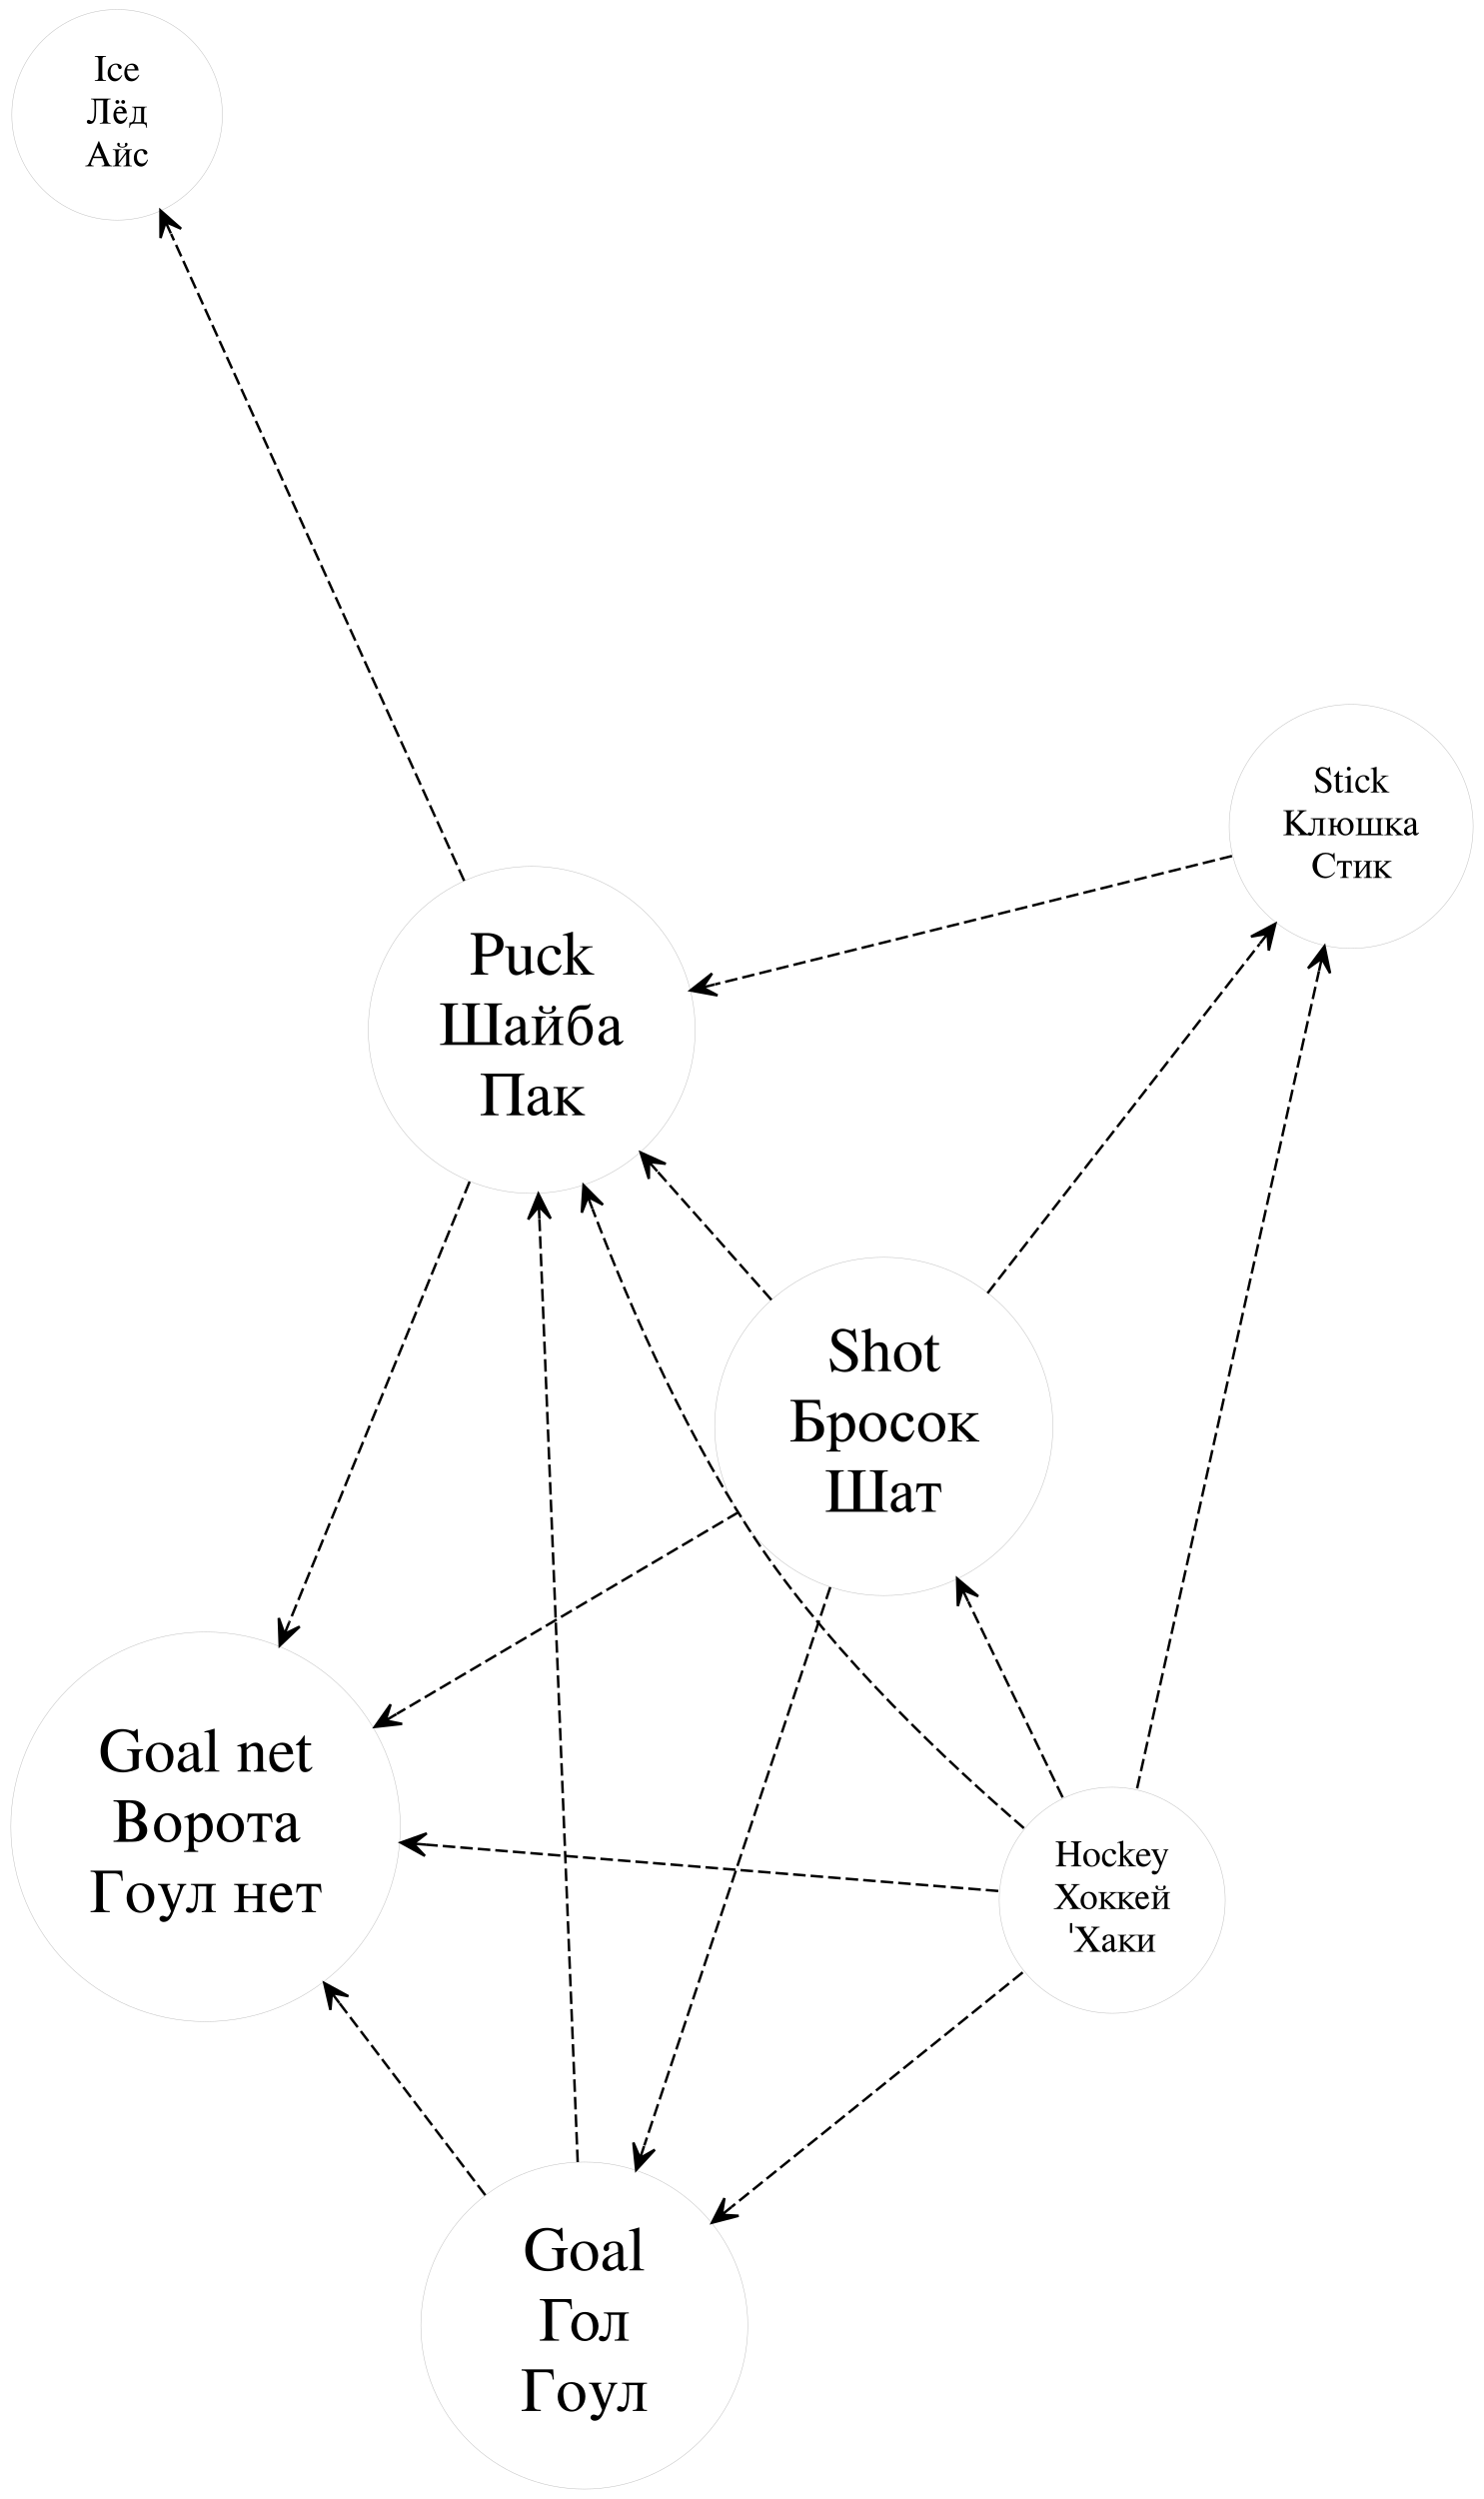
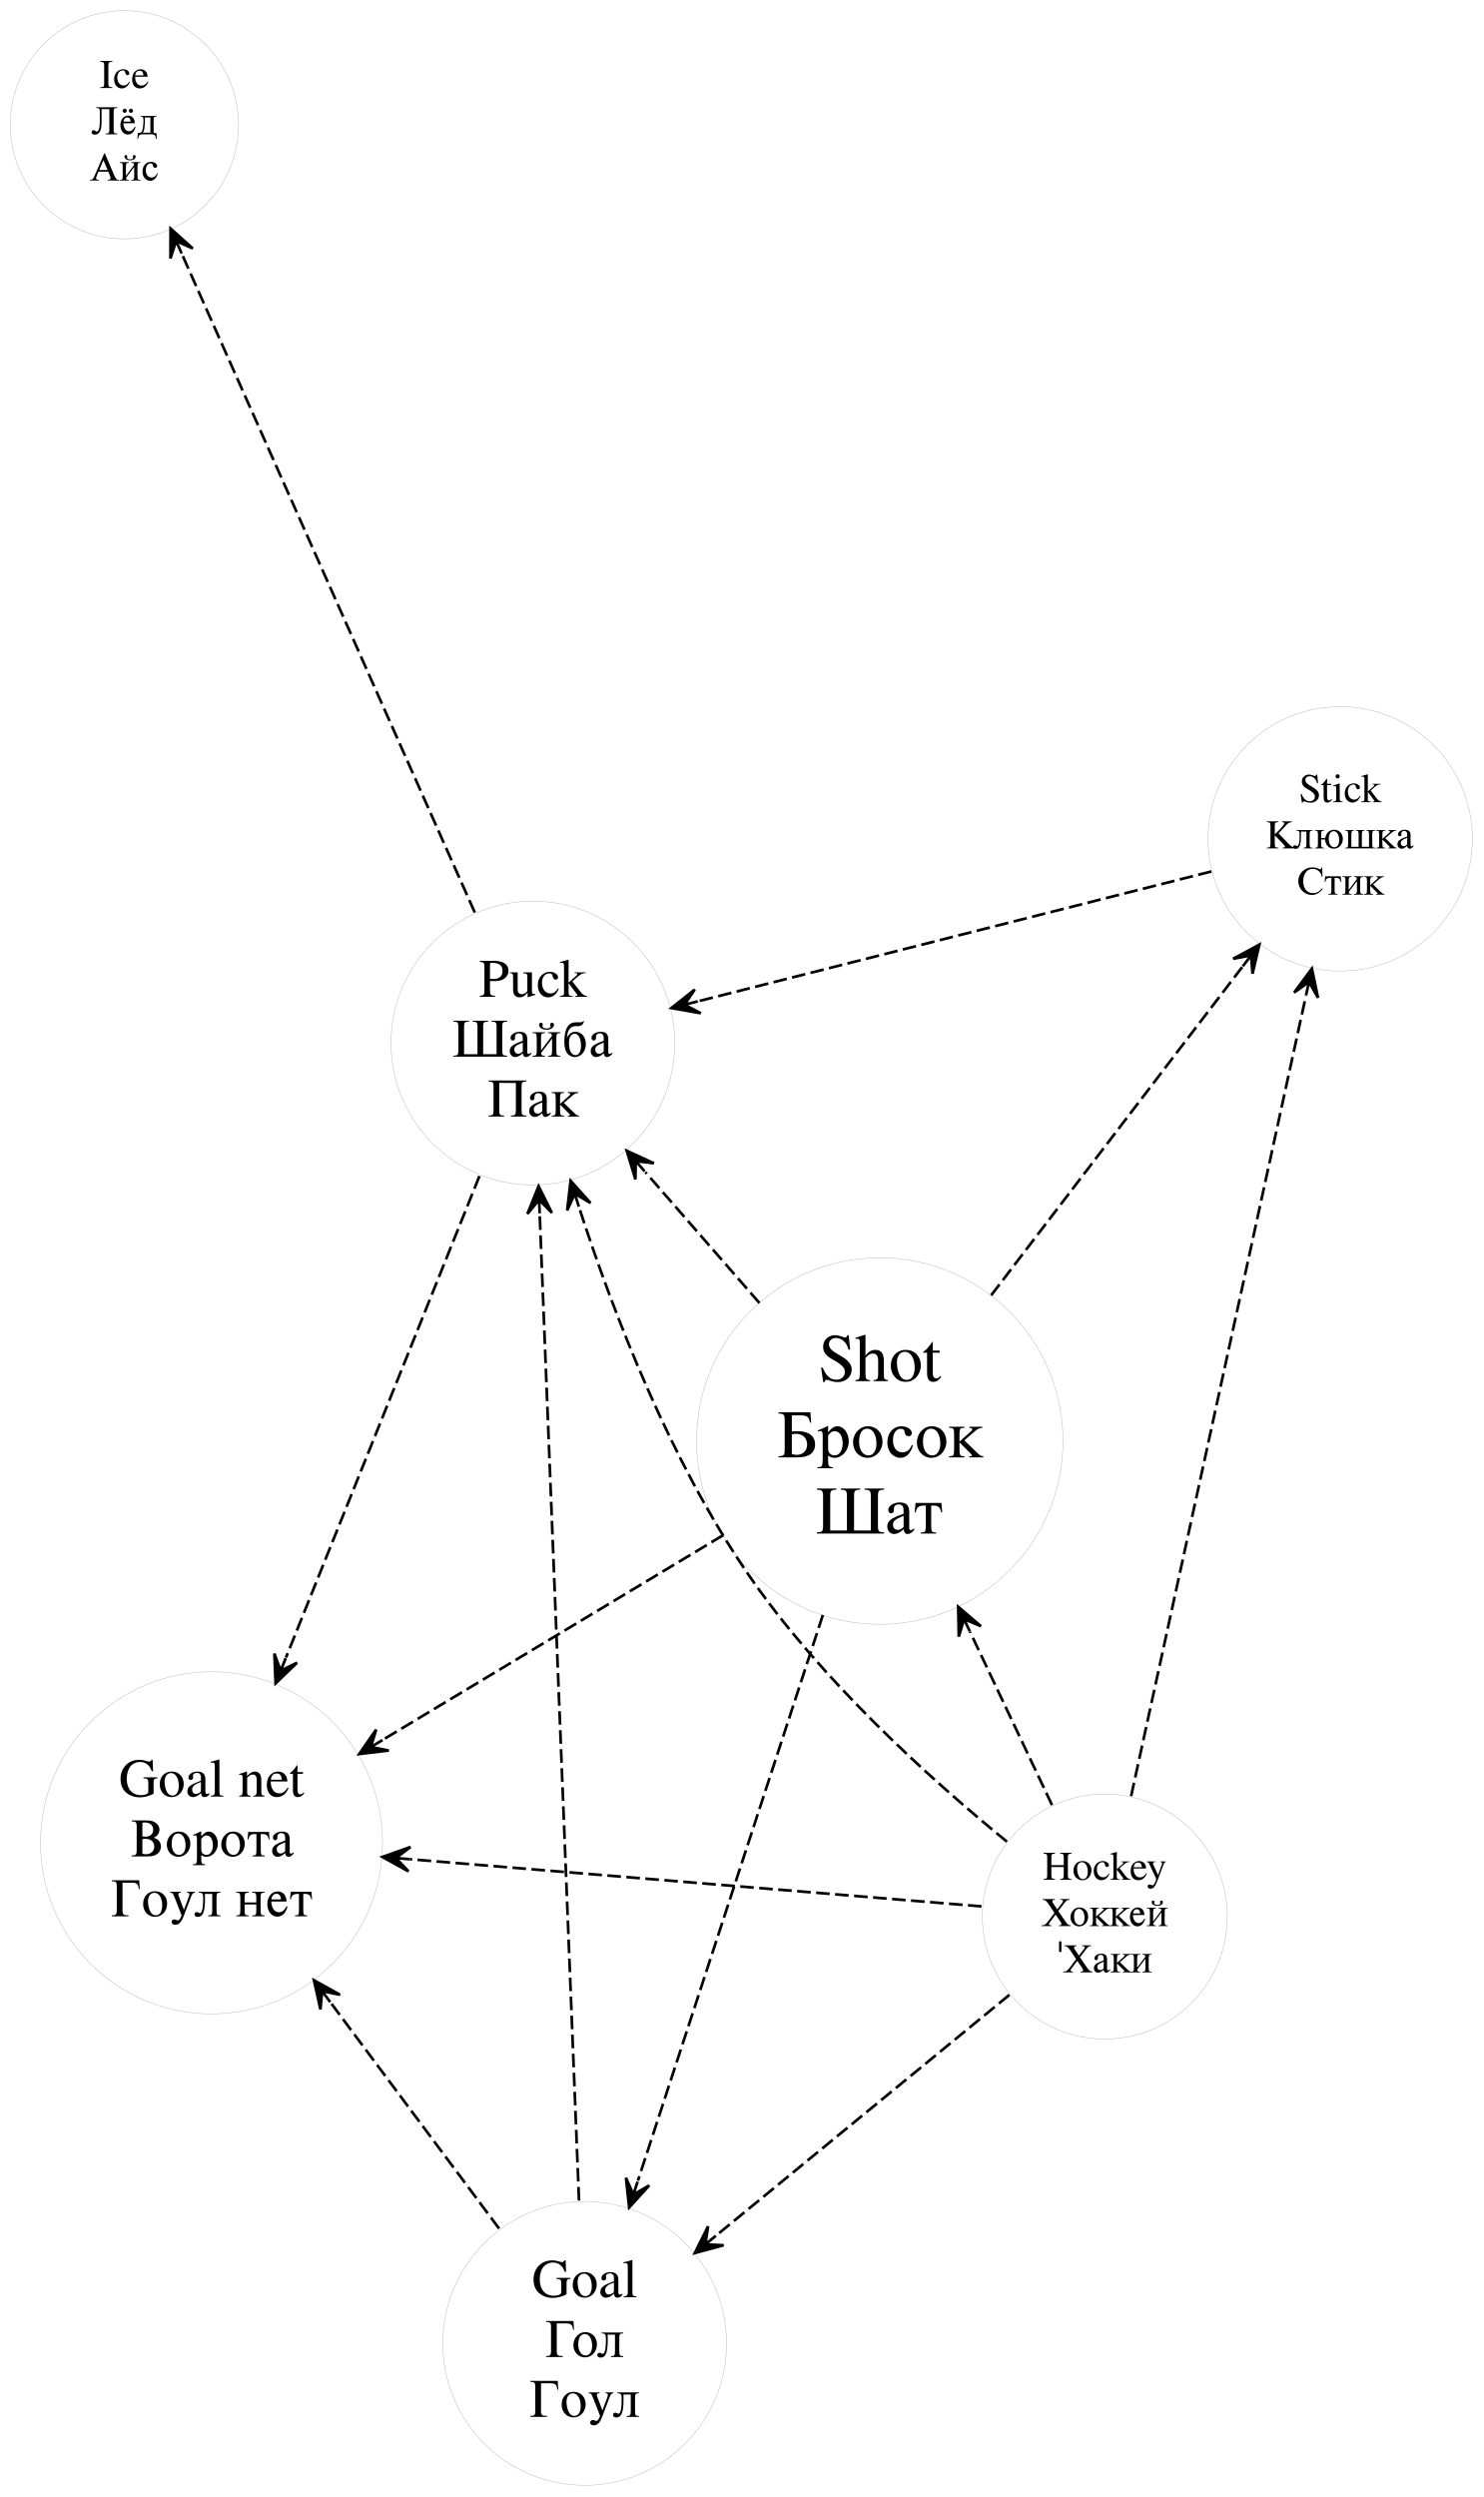
- <svg xmlns="http://www.w3.org/2000/svg" xmlns:xlink="http://www.w3.org/1999/xlink" width="591pt" height="995pt" viewBox="0.00 0.00 590.86 995.06">
-   <g id="graph0" class="graph" transform="scale(1 1) rotate(0) translate(4 991.0598)">
+ <svg xmlns="http://www.w3.org/2000/svg" xmlns:xlink="http://www.w3.org/1999/xlink" width="545pt" height="917pt" viewBox="0.00 0.00 545.41 917.43">
+   <g id="graph0" class="graph" transform="scale(1 1) rotate(0) translate(4 913.4344)">
    <g id="node1" class="node root has-pronunciation">
      <g id="a_node1">
        <a xlink:href="javascript:history.back()" xlink:title="Шайба" target="_top">
-           <ellipse fill="none" stroke="#c0c0c0" stroke-width=".2" cx="207.695" cy="-580.979" rx="65.108" ry="65.108" />
-           <text text-anchor="middle" x="207.695" y="-602.979" font-family="Times,serif" font-size="25.00" fill="#000000">Puck</text>
-           <text text-anchor="middle" x="207.695" y="-574.979" font-family="Times,serif" font-size="25.00" fill="#000000">Шайба</text>
-           <text text-anchor="middle" x="207.695" y="-546.979" font-family="Times,serif" font-size="25.00" fill="#000000">Пак</text>
+           <ellipse fill="none" stroke="#c0c0c0" stroke-width=".2" cx="191.87" cy="-530.215" rx="52.152" ry="52.152" />
+           <text text-anchor="middle" x="191.87" y="-547.215" font-family="Times,serif" font-size="20.00" fill="#000000">Puck</text>
+           <text text-anchor="middle" x="191.87" y="-525.215" font-family="Times,serif" font-size="20.00" fill="#000000">Шайба</text>
+           <text text-anchor="middle" x="191.87" y="-503.215" font-family="Times,serif" font-size="20.00" fill="#000000">Пак</text>
        </a>
      </g>
    </g>
    <g id="node6" class="node has-pronunciation">
      <g id="a_node6">
        <a xlink:href="../ice.html" xlink:title="Лёд" target="_top">
-           <ellipse fill="none" stroke="#c0c0c0" stroke-width=".2" cx="42.555" cy="-945.341" rx="41.94" ry="41.94" />
-           <text text-anchor="middle" x="42.555" y="-958.841" font-family="Times,serif" font-size="15.00" fill="#000000">Ice</text>
-           <text text-anchor="middle" x="42.555" y="-941.841" font-family="Times,serif" font-size="15.00" fill="#000000">Лёд</text>
-           <text text-anchor="middle" x="42.555" y="-924.841" font-family="Times,serif" font-size="15.00" fill="#000000">Айс</text>
+           <ellipse fill="none" stroke="#c0c0c0" stroke-width=".2" cx="41.719" cy="-867.715" rx="41.94" ry="41.94" />
+           <text text-anchor="middle" x="41.719" y="-881.215" font-family="Times,serif" font-size="15.00" fill="#000000">Ice</text>
+           <text text-anchor="middle" x="41.719" y="-864.215" font-family="Times,serif" font-size="15.00" fill="#000000">Лёд</text>
+           <text text-anchor="middle" x="41.719" y="-847.215" font-family="Times,serif" font-size="15.00" fill="#000000">Айс</text>
        </a>
      </g>
    </g>
    <g id="edge13" class="edge">
-       <path fill="none" stroke="#000000" stroke-dasharray="5,2" d="M180.795,-640.331C148.215,-712.213 93.992,-831.851 64.055,-897.903" />
-       <polygon fill="#000000" stroke="#000000" points="59.82,-907.248 59.849,-896.282 61.884,-902.693 63.948,-898.139 63.948,-898.139 63.948,-898.139 61.884,-902.693 68.047,-899.997 59.82,-907.248 59.82,-907.248" />
+       <path fill="none" stroke="#000000" stroke-dasharray="5,2" d="M170.517,-578.212C141.907,-642.519 91.439,-755.957 62.912,-820.08" />
+       <polygon fill="#000000" stroke="#000000" points="58.698,-829.552 58.651,-818.586 60.73,-824.984 62.763,-820.415 62.763,-820.415 62.763,-820.415 60.73,-824.984 66.874,-822.244 58.698,-829.552 58.698,-829.552" />
    </g>
    <g id="node7" class="node has-pronunciation">
      <g id="a_node7">
        <a xlink:href="../goal-net.html" xlink:title="Ворота" target="_top">
-           <ellipse fill="none" stroke="#c0c0c0" stroke-width=".2" cx="77.782" cy="-263.663" rx="77.564" ry="77.564" />
-           <text text-anchor="middle" x="77.782" y="-285.663" font-family="Times,serif" font-size="25.00" fill="#000000">Goal net</text>
-           <text text-anchor="middle" x="77.782" y="-257.663" font-family="Times,serif" font-size="25.00" fill="#000000">Ворота</text>
-           <text text-anchor="middle" x="77.782" y="-229.663" font-family="Times,serif" font-size="25.00" fill="#000000">Гoул нет</text>
+           <ellipse fill="none" stroke="#c0c0c0" stroke-width=".2" cx="73.749" cy="-236.293" rx="62.865" ry="62.865" />
+           <text text-anchor="middle" x="73.749" y="-253.293" font-family="Times,serif" font-size="20.00" fill="#000000">Goal net</text>
+           <text text-anchor="middle" x="73.749" y="-231.293" font-family="Times,serif" font-size="20.00" fill="#000000">Ворота</text>
+           <text text-anchor="middle" x="73.749" y="-209.293" font-family="Times,serif" font-size="20.00" fill="#000000">Гoул нет</text>
        </a>
      </g>
    </g>
    <g id="edge14" class="edge">
-       <path fill="none" stroke="#000000" stroke-dasharray="5,2" d="M182.953,-520.547C162.597,-470.827 133.554,-399.889 111.144,-345.151" />
-       <polygon fill="#000000" stroke="#000000" points="107.324,-335.821 115.278,-343.37 109.219,-340.448 111.113,-345.075 111.113,-345.075 111.113,-345.075 109.219,-340.448 106.949,-346.78 107.324,-335.821 107.324,-335.821" />
+       <path fill="none" stroke="#000000" stroke-dasharray="5,2" d="M172.232,-481.35C152.8,-432.996 122.889,-358.568 101.128,-304.421" />
+       <polygon fill="#000000" stroke="#000000" points="97.3,-294.897 105.205,-302.497 99.165,-299.536 101.029,-304.175 101.029,-304.175 101.029,-304.175 99.165,-299.536 96.854,-305.853 97.3,-294.897 97.3,-294.897" />
    </g>
    <g id="node2" class="node has-pronunciation">
      <g id="a_node2">
        <a xlink:href="../stick.html" xlink:title="Клюшка" target="_top">
-           <ellipse fill="none" stroke="#c0c0c0" stroke-width=".2" cx="534.071" cy="-661.999" rx="48.582" ry="48.582" />
-           <text text-anchor="middle" x="534.071" y="-675.499" font-family="Times,serif" font-size="15.00" fill="#000000">Stick</text>
-           <text text-anchor="middle" x="534.071" y="-658.499" font-family="Times,serif" font-size="15.00" fill="#000000">Клюшка</text>
-           <text text-anchor="middle" x="534.071" y="-641.499" font-family="Times,serif" font-size="15.00" fill="#000000">Стик</text>
+           <ellipse fill="none" stroke="#c0c0c0" stroke-width=".2" cx="488.623" cy="-605.262" rx="48.582" ry="48.582" />
+           <text text-anchor="middle" x="488.623" y="-618.762" font-family="Times,serif" font-size="15.00" fill="#000000">Stick</text>
+           <text text-anchor="middle" x="488.623" y="-601.762" font-family="Times,serif" font-size="15.00" fill="#000000">Клюшка</text>
+           <text text-anchor="middle" x="488.623" y="-584.762" font-family="Times,serif" font-size="15.00" fill="#000000">Стик</text>
        </a>
      </g>
    </g>
    <g id="edge9" class="edge">
-       <path fill="none" stroke="#000000" stroke-dasharray="5,2" d="M486.613,-650.218C432.576,-636.803 343.657,-614.73 280.76,-599.116" />
-       <polygon fill="#000000" stroke="#000000" points="270.899,-596.668 281.688,-594.71 275.751,-597.873 280.604,-599.078 280.604,-599.078 280.604,-599.078 275.751,-597.873 279.52,-603.445 270.899,-596.668 270.899,-596.668" />
+       <path fill="none" stroke="#000000" stroke-dasharray="5,2" d="M441.273,-593.288C390.101,-580.346 308.396,-559.684 252.548,-545.56" />
+       <polygon fill="#000000" stroke="#000000" points="242.78,-543.09 253.578,-541.179 247.627,-544.316 252.475,-545.542 252.475,-545.542 252.475,-545.542 247.627,-544.316 251.371,-549.904 242.78,-543.09 242.78,-543.09" />
    </g>
    <g id="node3" class="node has-pronunciation">
      <g id="a_node3">
        <a xlink:href="../goal.html" xlink:title="Гол" target="_top">
-           <ellipse fill="none" stroke="#c0c0c0" stroke-width=".2" cx="228.647" cy="-65.054" rx="65.108" ry="65.108" />
-           <text text-anchor="middle" x="228.647" y="-87.054" font-family="Times,serif" font-size="25.00" fill="#000000">Goal</text>
-           <text text-anchor="middle" x="228.647" y="-59.054" font-family="Times,serif" font-size="25.00" fill="#000000">Гол</text>
-           <text text-anchor="middle" x="228.647" y="-31.054" font-family="Times,serif" font-size="25.00" fill="#000000">Гoул</text>
+           <ellipse fill="none" stroke="#c0c0c0" stroke-width=".2" cx="210.92" cy="-52.326" rx="52.152" ry="52.152" />
+           <text text-anchor="middle" x="210.92" y="-69.326" font-family="Times,serif" font-size="20.00" fill="#000000">Goal</text>
+           <text text-anchor="middle" x="210.92" y="-47.326" font-family="Times,serif" font-size="20.00" fill="#000000">Гол</text>
+           <text text-anchor="middle" x="210.92" y="-25.326" font-family="Times,serif" font-size="20.00" fill="#000000">Гoул</text>
        </a>
      </g>
    </g>
    <g id="edge10" class="edge">
-       <path fill="none" stroke="#000000" stroke-dasharray="5,2" d="M226.004,-130.135C222.116,-225.859 214.874,-404.201 210.759,-505.526" />
-       <polygon fill="#000000" stroke="#000000" points="210.346,-515.686 206.256,-505.512 210.549,-510.69 210.752,-505.694 210.752,-505.694 210.752,-505.694 210.549,-510.69 215.249,-505.877 210.346,-515.686 210.346,-515.686" />
+       <path fill="none" stroke="#000000" stroke-dasharray="5,2" d="M208.827,-104.835C205.293,-193.499 198.157,-372.499 194.368,-467.569" />
+       <polygon fill="#000000" stroke="#000000" points="193.967,-477.619 189.869,-467.447 194.166,-472.623 194.365,-467.627 194.365,-467.627 194.365,-467.627 194.166,-472.623 198.862,-467.806 193.967,-477.619 193.967,-477.619" />
    </g>
    <g id="edge1" class="edge">
-       <path fill="none" stroke="#000000" stroke-dasharray="5,2" d="M189.206,-116.977C171.481,-140.311 150.292,-168.205 131.174,-193.373" />
-       <polygon fill="#000000" stroke="#000000" points="125.047,-201.439 127.513,-190.754 128.071,-197.458 131.096,-193.476 131.096,-193.476 131.096,-193.476 128.071,-197.458 134.679,-196.198 125.047,-201.439 125.047,-201.439" />
+       <path fill="none" stroke="#000000" stroke-dasharray="5,2" d="M179.45,-94.532C161.1,-119.142 137.677,-150.556 117.546,-177.555" />
+       <polygon fill="#000000" stroke="#000000" points="111.413,-185.78 113.783,-175.073 114.402,-181.771 117.391,-177.763 117.391,-177.763 117.391,-177.763 114.402,-181.771 120.998,-180.453 111.413,-185.78 111.413,-185.78" />
    </g>
    <g id="node4" class="node has-pronunciation">
      <g id="a_node4">
        <a xlink:href="../shot.html" xlink:title="Бросок" target="_top">
-           <ellipse fill="none" stroke="#c0c0c0" stroke-width=".2" cx="347.924" cy="-423.083" rx="67.351" ry="67.351" />
-           <text text-anchor="middle" x="347.924" y="-445.083" font-family="Times,serif" font-size="25.00" fill="#000000">Shot</text>
-           <text text-anchor="middle" x="347.924" y="-417.083" font-family="Times,serif" font-size="25.00" fill="#000000">Бросок</text>
-           <text text-anchor="middle" x="347.924" y="-389.083" font-family="Times,serif" font-size="25.00" fill="#000000">Шат</text>
+           <ellipse fill="none" stroke="#c0c0c0" stroke-width=".2" cx="319.371" cy="-383.96" rx="67.351" ry="67.351" />
+           <text text-anchor="middle" x="319.371" y="-405.96" font-family="Times,serif" font-size="25.00" fill="#000000">Shot</text>
+           <text text-anchor="middle" x="319.371" y="-377.96" font-family="Times,serif" font-size="25.00" fill="#000000">Бросок</text>
+           <text text-anchor="middle" x="319.371" y="-349.96" font-family="Times,serif" font-size="25.00" fill="#000000">Шат</text>
        </a>
      </g>
    </g>
    <g id="edge11" class="edge">
-       <path fill="none" stroke="#000000" stroke-dasharray="5,2" d="M303.169,-473.476C288.711,-489.756 272.591,-507.907 257.774,-524.591" />
-       <polygon fill="#000000" stroke="#000000" points="251.068,-532.141 254.344,-521.676 254.388,-528.403 257.708,-524.664 257.708,-524.664 257.708,-524.664 254.388,-528.403 261.073,-527.653 251.068,-532.141 251.068,-532.141" />
+       <path fill="none" stroke="#000000" stroke-dasharray="5,2" d="M275.135,-434.703C261.538,-450.3 246.631,-467.4 233.233,-482.768" />
+       <polygon fill="#000000" stroke="#000000" points="226.38,-490.629 229.56,-480.134 229.666,-486.86 232.952,-483.091 232.952,-483.091 232.952,-483.091 229.666,-486.86 236.344,-486.048 226.38,-490.629 226.38,-490.629" />
    </g>
    <g id="edge3" class="edge">
-       <path fill="none" stroke="#000000" stroke-dasharray="5,2" d="M389.236,-476.106C421.703,-517.777 466.491,-575.262 497.632,-615.23" />
-       <polygon fill="#000000" stroke="#000000" points="503.866,-623.231 494.17,-618.108 500.793,-619.287 497.72,-615.342 497.72,-615.342 497.72,-615.342 500.793,-619.287 501.269,-612.577 503.866,-623.231 503.866,-623.231" />
+       <path fill="none" stroke="#000000" stroke-dasharray="5,2" d="M360.342,-437.531C388.51,-474.362 425.564,-522.811 452.602,-558.164" />
+       <polygon fill="#000000" stroke="#000000" points="458.902,-566.402 449.253,-561.192 455.865,-562.43 452.827,-558.458 452.827,-558.458 452.827,-558.458 455.865,-562.43 456.402,-555.725 458.902,-566.402 458.902,-566.402" />
    </g>
    <g id="edge2" class="edge">
-       <path fill="none" stroke="#000000" stroke-dasharray="5,2" d="M326.599,-359.075C305.789,-296.61 274.186,-201.749 252.54,-136.773" />
-       <polygon fill="#000000" stroke="#000000" points="249.287,-127.011 256.718,-135.076 250.868,-131.754 252.448,-136.498 252.448,-136.498 252.448,-136.498 250.868,-131.754 248.179,-137.92 249.287,-127.011 249.287,-127.011" />
+       <path fill="none" stroke="#000000" stroke-dasharray="5,2" d="M298.461,-320.018C278.823,-259.967 249.668,-170.813 230.482,-112.143" />
+       <polygon fill="#000000" stroke="#000000" points="227.256,-102.278 234.641,-110.384 228.81,-107.03 230.364,-111.782 230.364,-111.782 230.364,-111.782 228.81,-107.03 226.087,-113.181 227.256,-102.278 227.256,-102.278" />
    </g>
    <g id="edge4" class="edge">
-       <path fill="none" stroke="#000000" stroke-dasharray="5,2" d="M289.972,-388.884C250.231,-365.431 197.095,-334.074 153.939,-308.606" />
-       <polygon fill="#000000" stroke="#000000" points="145.169,-303.43 156.068,-304.637 149.475,-305.971 153.781,-308.513 153.781,-308.513 153.781,-308.513 149.475,-305.971 151.494,-312.388 145.169,-303.43 145.169,-303.43" />
+       <path fill="none" stroke="#000000" stroke-dasharray="5,2" d="M261.784,-349.339C224.372,-326.847 175.583,-297.515 137.079,-274.367" />
+       <polygon fill="#000000" stroke="#000000" points="128.028,-268.925 138.917,-270.221 132.313,-271.502 136.599,-274.078 136.599,-274.078 136.599,-274.078 132.313,-271.502 134.28,-277.935 128.028,-268.925 128.028,-268.925" />
    </g>
    <g id="node5" class="node has-pronunciation">
      <g id="a_node5">
        <a xlink:href="../hockey.html" xlink:title="Хоккей" target="_top">
-           <ellipse fill="none" stroke="#c0c0c0" stroke-width=".2" cx="438.902" cy="-234.408" rx="45.011" ry="45.011" />
-           <text text-anchor="middle" x="438.902" y="-247.908" font-family="Times,serif" font-size="15.00" fill="#000000">Hockey</text>
-           <text text-anchor="middle" x="438.902" y="-230.908" font-family="Times,serif" font-size="15.00" fill="#000000">Хоккей</text>
-           <text text-anchor="middle" x="438.902" y="-213.908" font-family="Times,serif" font-size="15.00" fill="#000000">ˈХаки</text>
+           <ellipse fill="none" stroke="#c0c0c0" stroke-width=".2" cx="402.092" cy="-209.195" rx="45.011" ry="45.011" />
+           <text text-anchor="middle" x="402.092" y="-222.695" font-family="Times,serif" font-size="15.00" fill="#000000">Hockey</text>
+           <text text-anchor="middle" x="402.092" y="-205.695" font-family="Times,serif" font-size="15.00" fill="#000000">Хоккей</text>
+           <text text-anchor="middle" x="402.092" y="-188.695" font-family="Times,serif" font-size="15.00" fill="#000000">ˈХаки</text>
        </a>
      </g>
    </g>
    <g id="edge12" class="edge">
-       <path fill="none" stroke="#000000" stroke-dasharray="5,2" d="M403.734,-263.113C373.102,-289.522 329.067,-331.05 299.398,-374.347 270.788,-416.097 247.733,-468.217 231.895,-509.666" />
-       <polygon fill="#000000" stroke="#000000" points="228.326,-519.148 227.637,-508.204 230.088,-514.468 231.849,-509.789 231.849,-509.789 231.849,-509.789 230.088,-514.468 236.06,-511.374 228.326,-519.148 228.326,-519.148" />
+       <path fill="none" stroke="#000000" stroke-dasharray="5,2" d="M366.116,-236.723C337.263,-260.306 297.344,-296.514 270.845,-335.224 242.542,-376.571 221.893,-429.6 208.824,-469.917" />
+       <polygon fill="#000000" stroke="#000000" points="205.745,-479.617 204.481,-468.724 207.258,-474.851 208.77,-470.086 208.77,-470.086 208.77,-470.086 207.258,-474.851 213.06,-471.447 205.745,-479.617 205.745,-479.617" />
    </g>
    <g id="edge6" class="edge">
-       <path fill="none" stroke="#000000" stroke-dasharray="5,2" d="M448.817,-278.958C466.173,-356.938 502.037,-518.071 521.252,-604.404" />
-       <polygon fill="#000000" stroke="#000000" points="523.454,-614.297 516.889,-605.514 522.368,-609.417 521.282,-604.536 521.282,-604.536 521.282,-604.536 522.368,-609.417 525.674,-603.558 523.454,-614.297 523.454,-614.297" />
+       <path fill="none" stroke="#000000" stroke-dasharray="5,2" d="M411.766,-253.476C427.499,-325.488 458.62,-467.934 476.047,-547.702" />
+       <polygon fill="#000000" stroke="#000000" points="478.206,-557.582 471.675,-548.774 477.139,-552.698 476.072,-547.813 476.072,-547.813 476.072,-547.813 477.139,-552.698 480.468,-546.852 478.206,-557.582 478.206,-557.582" />
    </g>
    <g id="edge8" class="edge">
-       <path fill="none" stroke="#000000" stroke-dasharray="5,2" d="M403.235,-205.68C371.514,-180.13 324.522,-142.279 287.279,-112.281" />
-       <polygon fill="#000000" stroke="#000000" points="279.489,-106.006 290.1,-108.774 283.383,-109.142 287.277,-112.279 287.277,-112.279 287.277,-112.279 283.383,-109.142 284.454,-115.783 279.489,-106.006 279.489,-106.006" />
+       <path fill="none" stroke="#000000" stroke-dasharray="5,2" d="M367.028,-180.423C336.791,-155.611 292.828,-119.537 259.255,-91.988" />
+       <polygon fill="#000000" stroke="#000000" points="251.393,-85.537 261.978,-88.402 255.259,-88.709 259.124,-91.88 259.124,-91.88 259.124,-91.88 255.259,-88.709 256.269,-95.359 251.393,-85.537 251.393,-85.537" />
    </g>
    <g id="edge5" class="edge">
-       <path fill="none" stroke="#000000" stroke-dasharray="5,2" d="M419.161,-275.348C408.175,-298.131 394.202,-327.11 381.546,-353.356" />
-       <polygon fill="#000000" stroke="#000000" points="377.131,-362.511 377.421,-351.549 379.303,-358.008 381.475,-353.504 381.475,-353.504 381.475,-353.504 379.303,-358.008 385.528,-355.458 377.131,-362.511 377.131,-362.511" />
+       <path fill="none" stroke="#000000" stroke-dasharray="5,2" d="M382.697,-250.17C373.714,-269.15 362.783,-292.244 352.548,-313.868" />
+       <polygon fill="#000000" stroke="#000000" points="348.212,-323.029 348.423,-312.065 350.351,-318.509 352.49,-313.99 352.49,-313.99 352.49,-313.99 350.351,-318.509 356.557,-315.915 348.212,-323.029 348.212,-323.029" />
    </g>
    <g id="edge7" class="edge">
-       <path fill="none" stroke="#000000" stroke-dasharray="5,2" d="M393.531,-238.084C336.541,-242.701 237.506,-250.724 165.515,-256.555" />
-       <polygon fill="#000000" stroke="#000000" points="155.543,-257.363 165.147,-252.07 160.527,-256.959 165.51,-256.556 165.51,-256.556 165.51,-256.556 160.527,-256.959 165.874,-261.041 155.543,-257.363 155.543,-257.363" />
+       <path fill="none" stroke="#000000" stroke-dasharray="5,2" d="M356.782,-212.935C302.51,-217.413 210.886,-224.975 146.624,-230.279" />
+       <polygon fill="#000000" stroke="#000000" points="136.555,-231.109 146.151,-225.802 141.538,-230.698 146.521,-230.287 146.521,-230.287 146.521,-230.287 141.538,-230.698 146.891,-234.772 136.555,-231.109 136.555,-231.109" />
    </g>
  </g>
</svg>
